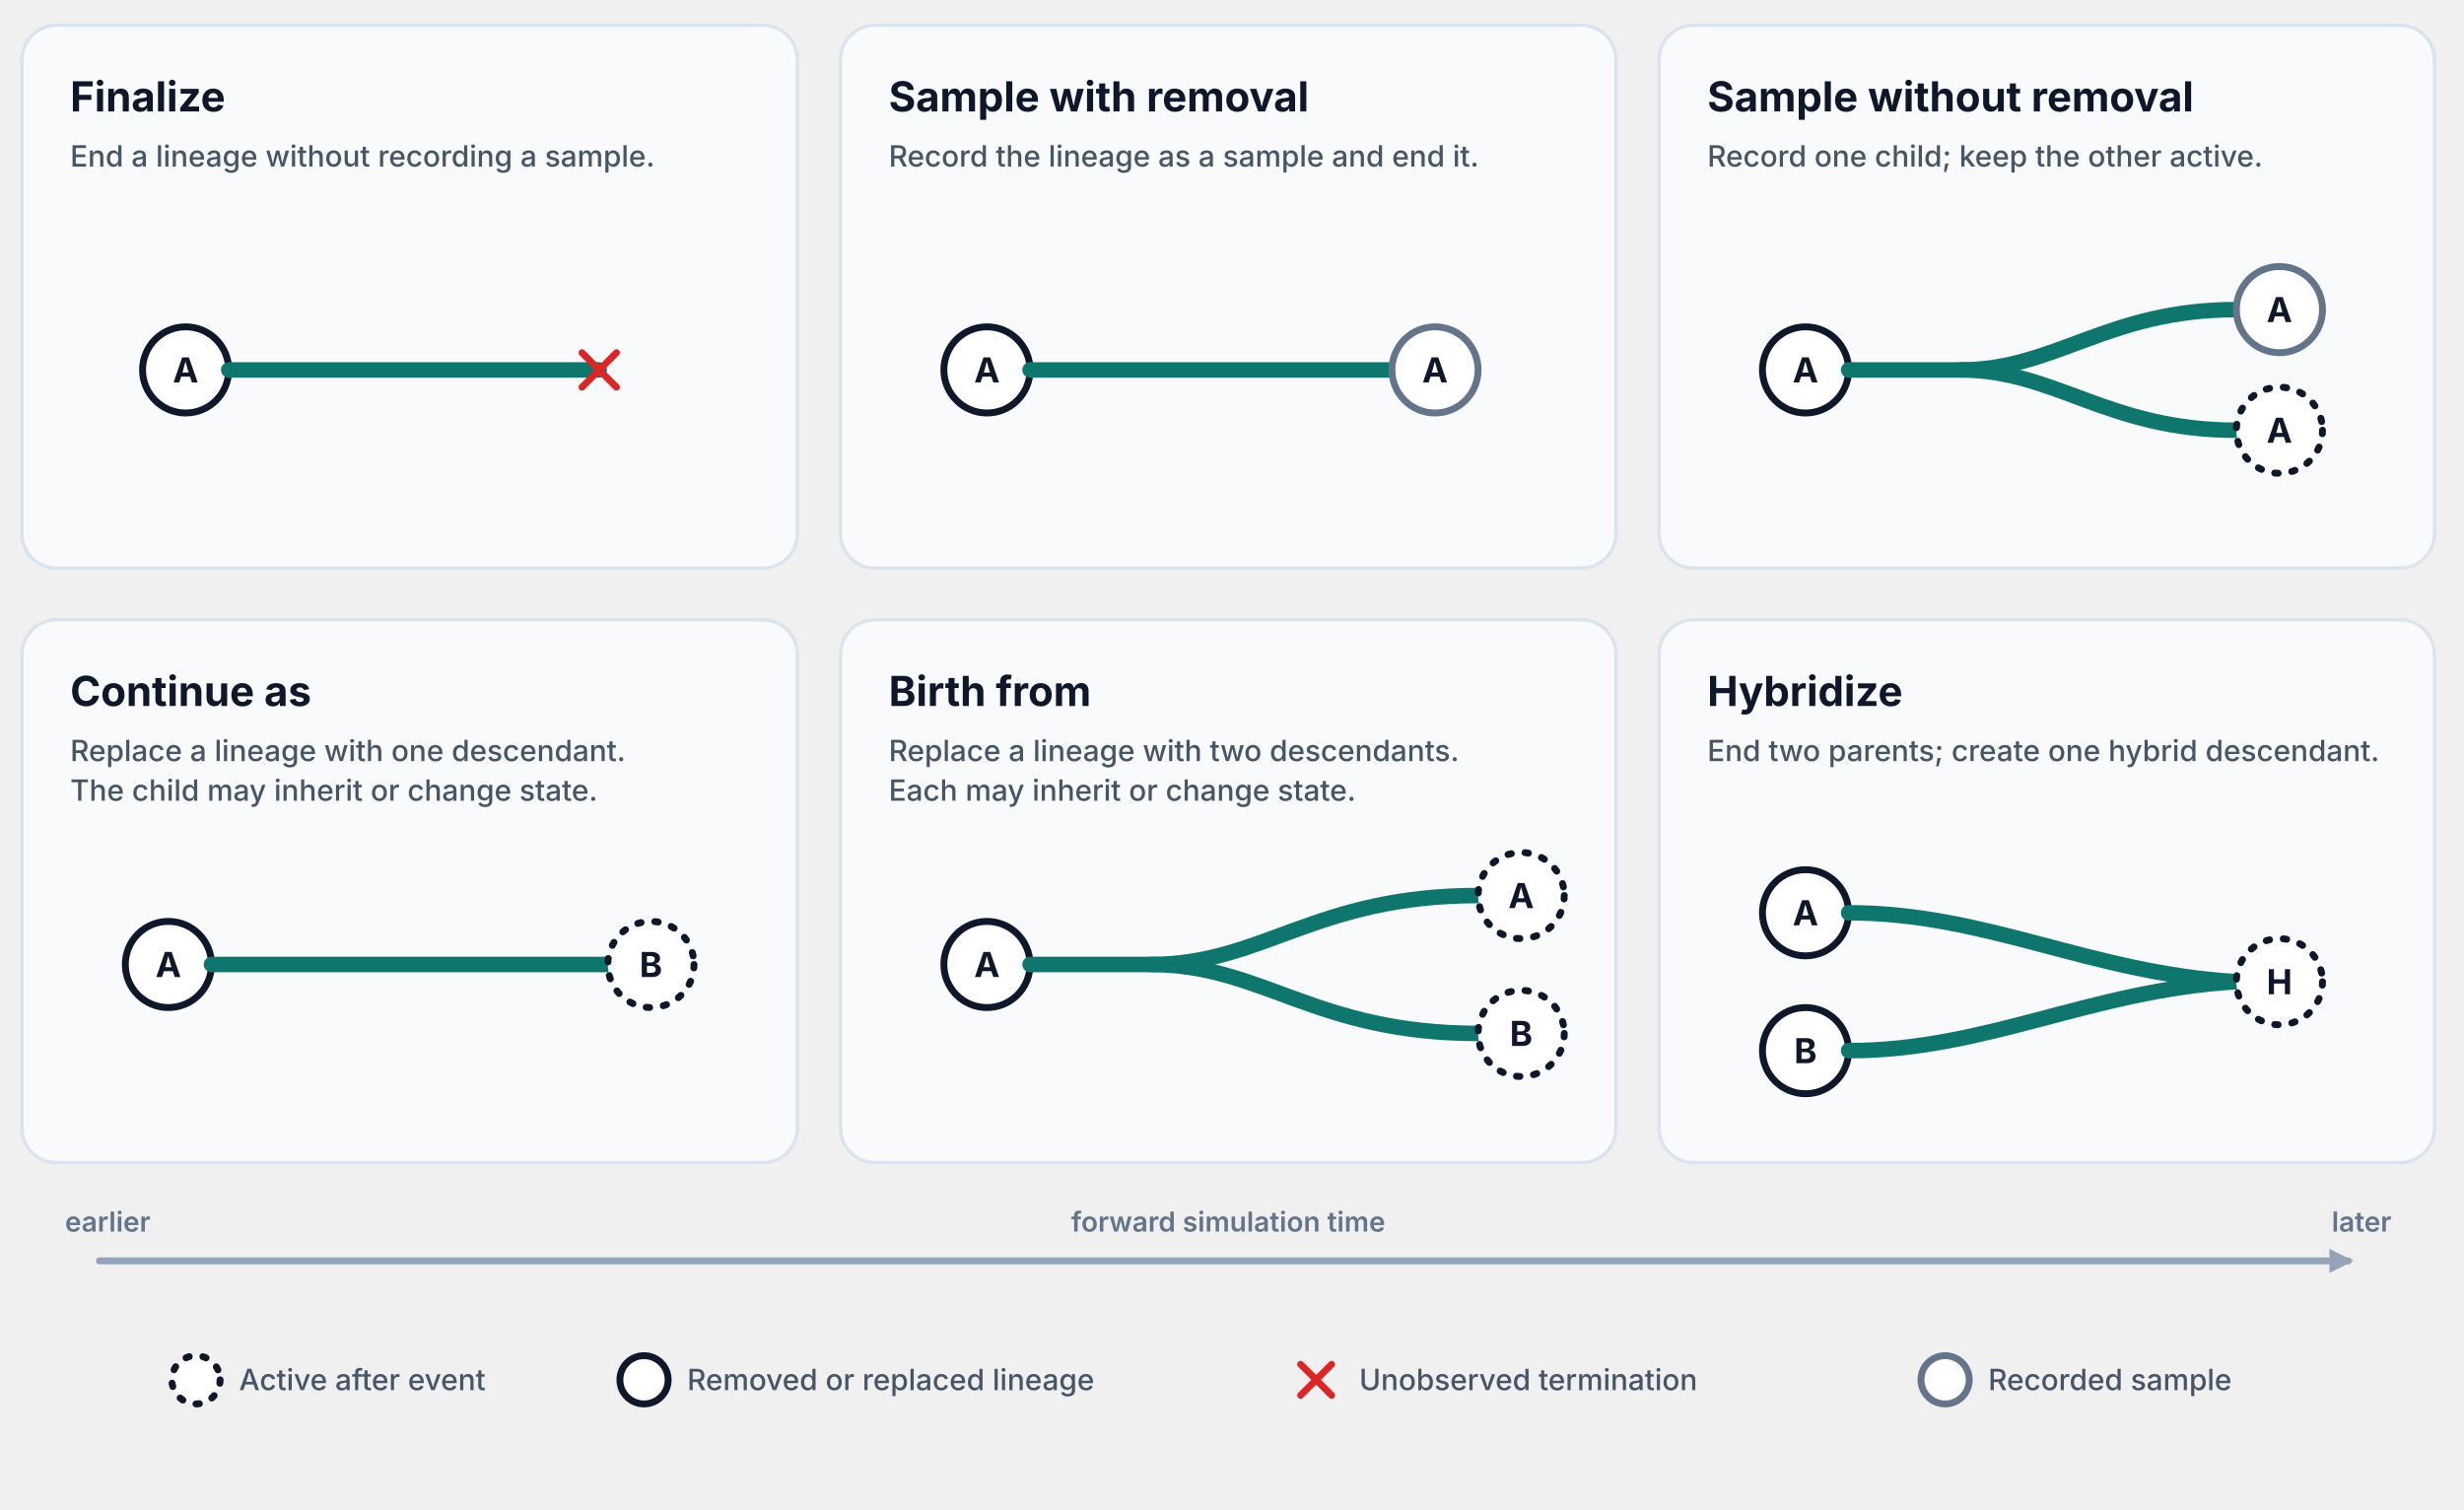
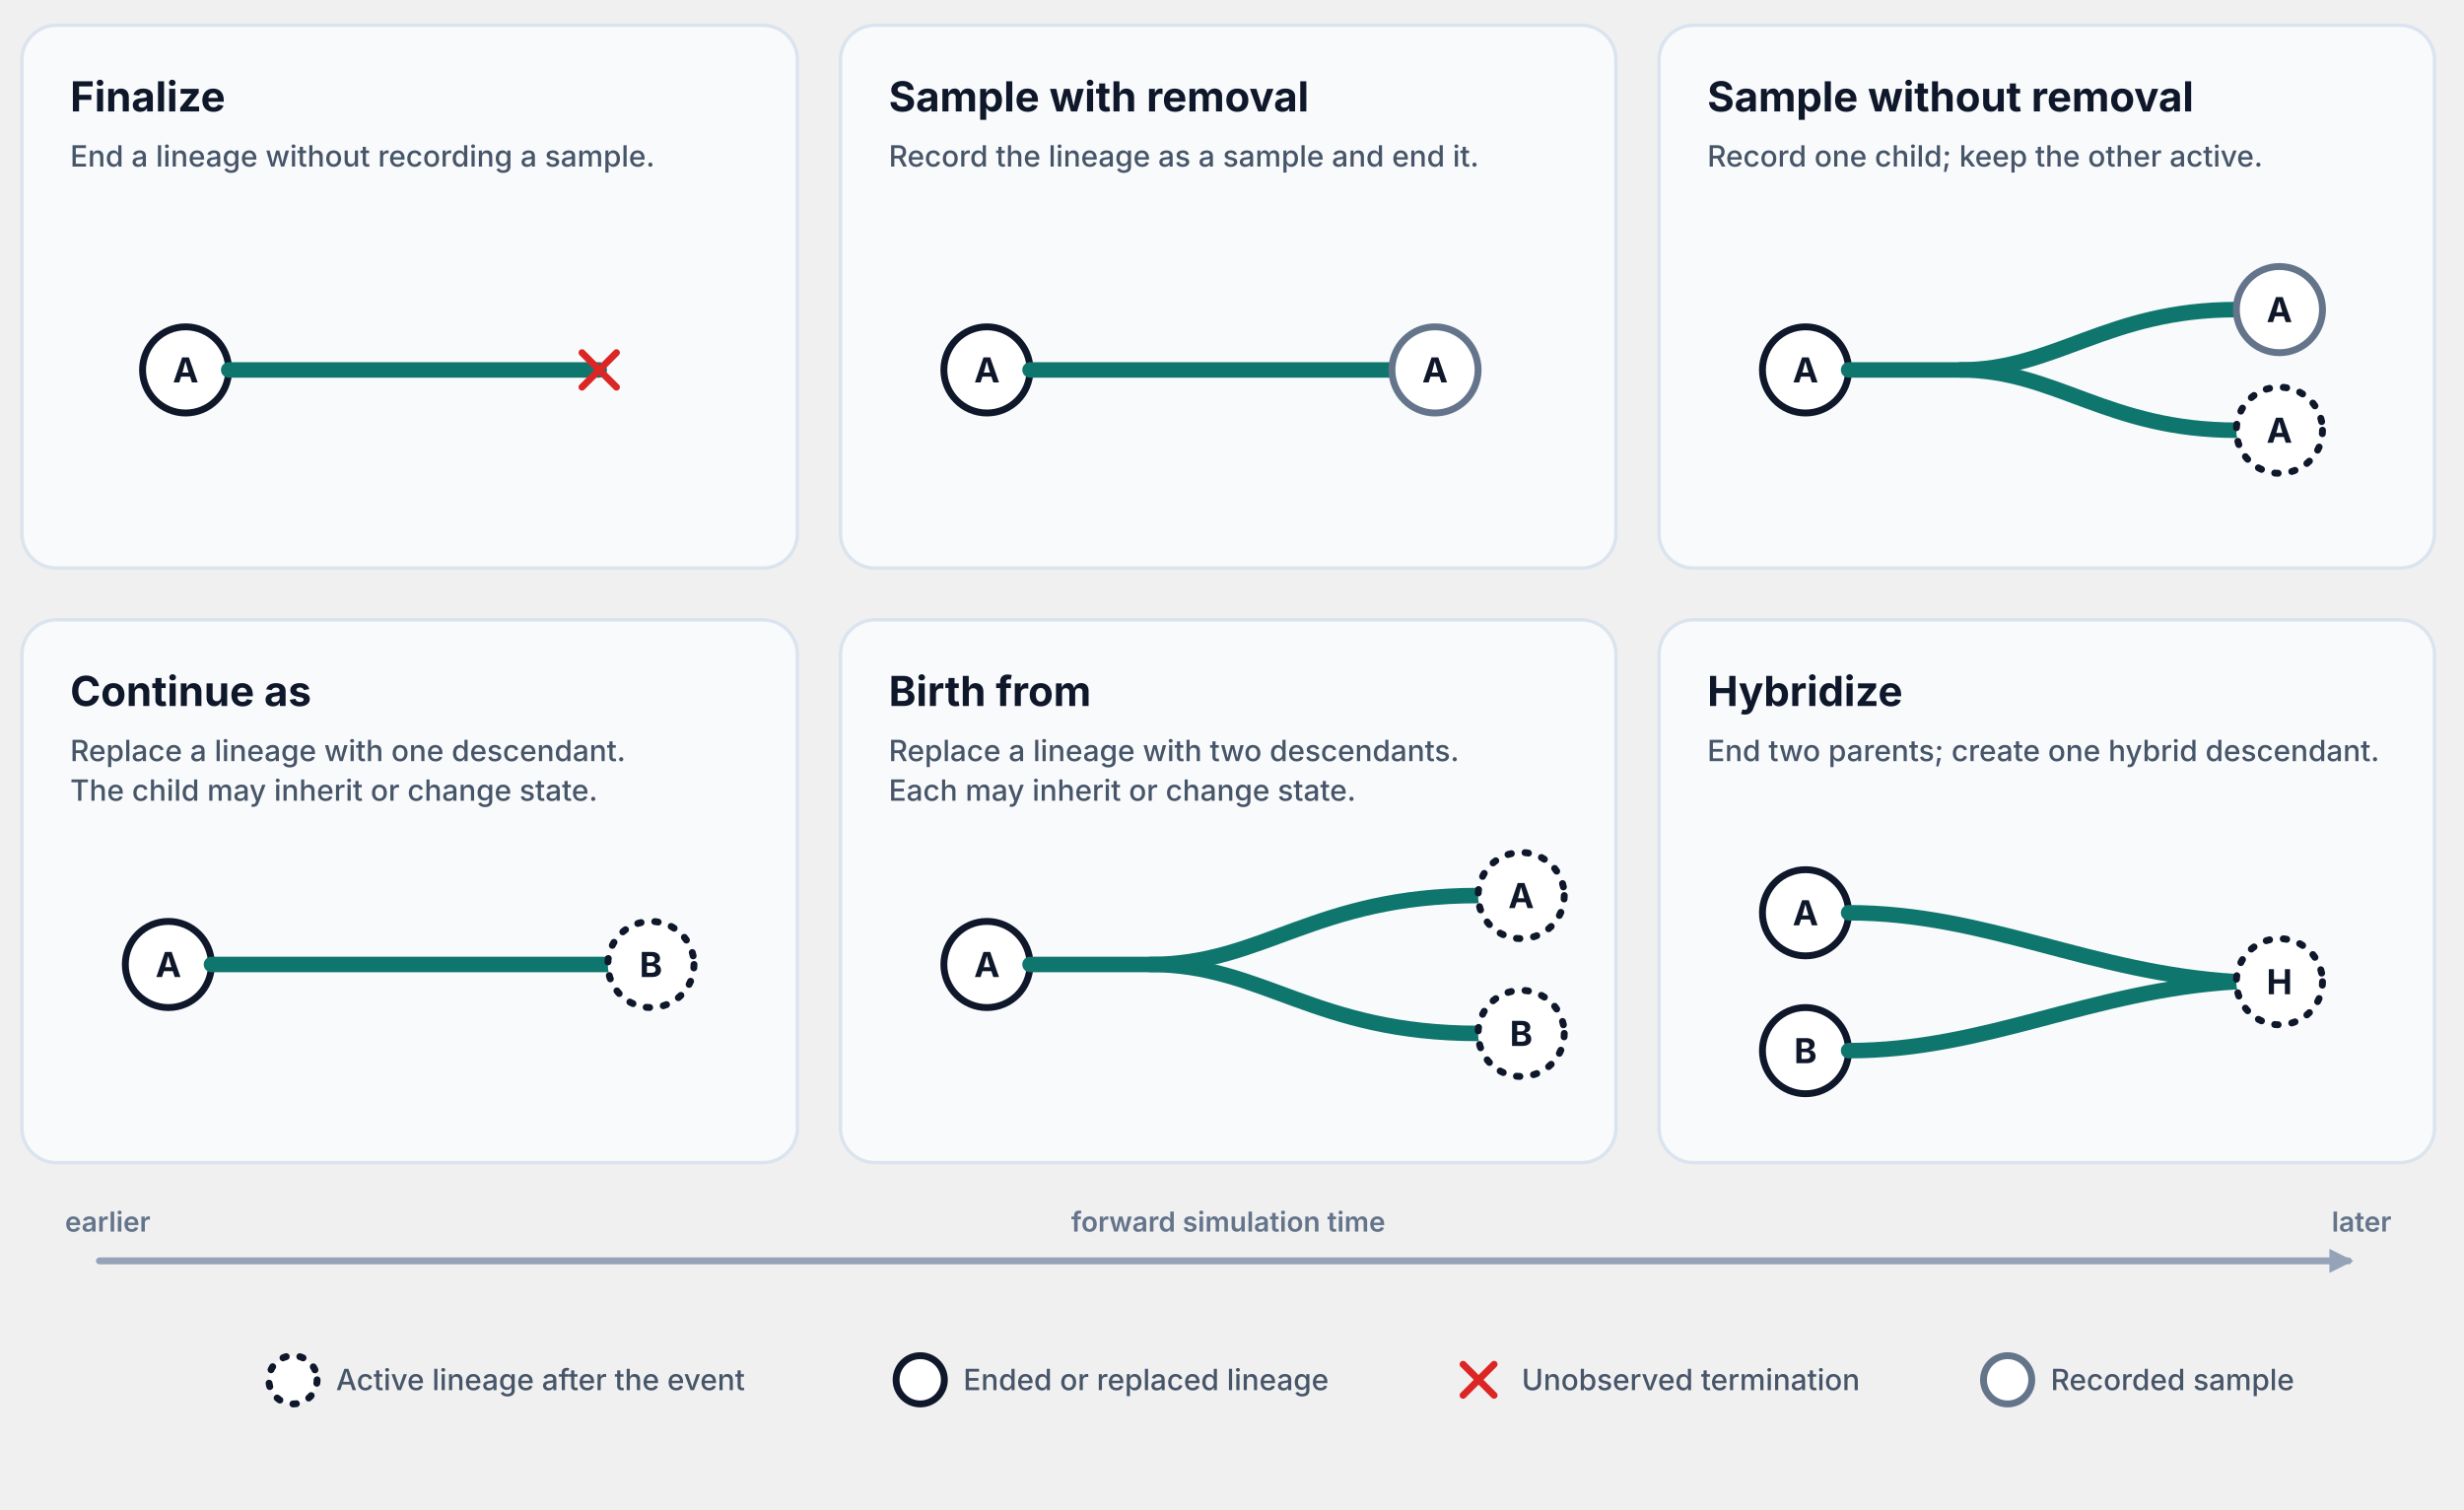
<svg xmlns="http://www.w3.org/2000/svg" width="1429.824" height="875.765" viewBox="0 0 1429.824 875.765" role="img" aria-labelledby="title desc" version="1.1" id="svg37">
  <defs id="defs1">
    <style id="style1">
      .title { font: 700 44px system-ui, -apple-system, Segoe UI, sans-serif; fill: #0f172a; }
      .subtitle { font: 500 21px system-ui, -apple-system, Segoe UI, sans-serif; fill: #475569; }
      .card { fill: #f8fafc; stroke: #dbe4ee; stroke-width: 2; }
      .heading { font: 700 24px system-ui, -apple-system, Segoe UI, sans-serif; fill: #0f172a; }
      .text { font: 500 17px system-ui, -apple-system, Segoe UI, sans-serif; fill: #475569; }
      .state { font: 700 20px system-ui, -apple-system, Segoe UI, sans-serif; fill: #0f172a; text-anchor: middle; dominant-baseline: central; }
      .edge { fill: none; stroke: #0f766e; stroke-width: 9; stroke-linecap: round; stroke-linejoin: round; }
      .active { fill: #fff; stroke: #0f172a; stroke-width: 4; stroke-dasharray: 2 8; stroke-linecap: round; }
      .inactive { fill: #fff; stroke: #0f172a; stroke-width: 4; }
      .unobserved { fill: none; stroke: #dc2626; stroke-width: 4; stroke-linecap: round; }
      .sampled { fill: #fff; stroke: #64748b; stroke-width: 4; }
      .legend { font: 500 17px system-ui, -apple-system, Segoe UI, sans-serif; fill: #475569; }
      .timeline { fill: none; stroke: #94a3b8; stroke-width: 4; stroke-linecap: round; marker-end: url(#time-arrow); }
      .timeline-label { font: 600 16px system-ui, -apple-system, Segoe UI, sans-serif; fill: #64748b; }
    </style>
    <marker id="time-arrow" markerWidth="14" markerHeight="14" refX="11" refY="7" orient="auto" markerUnits="userSpaceOnUse">
      <path d="M 0,0 14,7 0,14 Z" fill="#94a3b8" id="path1" />
    </marker>
  </defs>
  <g id="finalize" transform="translate(-37.28093,-140.3517)">
    <rect class="card" x="50" y="155" width="450" height="315" rx="20" id="rect2" />
    <text class="heading" x="78" y="205" id="text3" style="font-style:normal;font-variant:normal;font-weight:700;font-stretch:normal;font-size:24px;line-height:normal;font-family:system-ui, '-apple-system', 'Segoe UI', sans-serif">Finalize</text>
    <text class="text" x="78" y="237" id="text4" style="font-style:normal;font-variant:normal;font-weight:500;font-stretch:normal;font-size:17px;line-height:normal;font-family:system-ui, '-apple-system', 'Segoe UI', sans-serif">End a lineage without recording a sample.</text>
    <circle class="inactive" cx="145" cy="355" r="25" id="circle4" />
    <text class="state" x="145" y="355" id="text5" style="font-style:normal;font-variant:normal;font-weight:700;font-stretch:normal;font-size:20px;line-height:normal;font-family:system-ui, '-apple-system', 'Segoe UI', sans-serif">A</text>
    <path class="edge" d="M 170,355 H 385" id="path5" />
    <path class="unobserved" d="m 375,345 20,20 m 0,-20 -20,20" id="path6" />
  </g>
  <g id="sample-removal" transform="translate(-37.28093,-140.3517)">
    <rect class="card" x="525" y="155" width="450" height="315" rx="20" id="rect5" />
    <text class="heading" x="553" y="205" id="text6" style="font-style:normal;font-variant:normal;font-weight:700;font-stretch:normal;font-size:24px;line-height:normal;font-family:system-ui, '-apple-system', 'Segoe UI', sans-serif">Sample with removal</text>
    <text class="text" x="553" y="237" id="text7" style="font-style:normal;font-variant:normal;font-weight:500;font-stretch:normal;font-size:17px;line-height:normal;font-family:system-ui, '-apple-system', 'Segoe UI', sans-serif">Record the lineage as a sample and end it.</text>
    <circle class="inactive" cx="610" cy="355" r="25" id="circle7" />
    <text class="state" x="610" y="355" id="text8" style="font-style:normal;font-variant:normal;font-weight:700;font-stretch:normal;font-size:20px;line-height:normal;font-family:system-ui, '-apple-system', 'Segoe UI', sans-serif">A</text>
    <path class="edge" d="M 635,355 H 845" id="path8" />
    <circle class="sampled" cx="870" cy="355" r="25" id="circle8" />
    <text class="state" x="870" y="355" id="text9" style="font-style:normal;font-variant:normal;font-weight:700;font-stretch:normal;font-size:20px;line-height:normal;font-family:system-ui, '-apple-system', 'Segoe UI', sans-serif">A</text>
  </g>
  <g id="sample-no-removal" transform="translate(-37.28093,-140.3517)">
    <rect class="card" x="1000" y="155" width="450" height="315" rx="20" id="rect9" />
    <text class="heading" x="1028" y="205" id="text10" style="font-style:normal;font-variant:normal;font-weight:700;font-stretch:normal;font-size:24px;line-height:normal;font-family:system-ui, '-apple-system', 'Segoe UI', sans-serif">Sample without removal</text>
    <text class="text" x="1028" y="237" id="text11" style="font-style:normal;font-variant:normal;font-weight:500;font-stretch:normal;font-size:17px;line-height:normal;font-family:system-ui, '-apple-system', 'Segoe UI', sans-serif">Record one child; keep the other active.</text>
    <circle class="inactive" cx="1085" cy="355" r="25" id="circle11" />
    <text class="state" x="1085" y="355" id="text12" style="font-style:normal;font-variant:normal;font-weight:700;font-stretch:normal;font-size:20px;line-height:normal;font-family:system-ui, '-apple-system', 'Segoe UI', sans-serif">A</text>
    <path class="edge" d="m 1110,355 h 65 c 55,0 85,-35 160,-35" id="path12" />
    <path class="edge" d="m 1175,355 c 55,0 85,35 160,35" id="path13" />
    <circle class="sampled" cx="1360" cy="320" r="25" id="circle13" />
    <text class="state" x="1360" y="320" id="text13" style="font-style:normal;font-variant:normal;font-weight:700;font-stretch:normal;font-size:20px;line-height:normal;font-family:system-ui, '-apple-system', 'Segoe UI', sans-serif">A</text>
    <circle class="active" cx="1360" cy="390" r="25" id="circle14" />
    <text class="state" x="1360" y="390" id="text14" style="font-style:normal;font-variant:normal;font-weight:700;font-stretch:normal;font-size:20px;line-height:normal;font-family:system-ui, '-apple-system', 'Segoe UI', sans-serif">A</text>
  </g>
  <g id="continue-as" transform="translate(-37.28093,-140.3517)">
    <rect class="card" x="50" y="500" width="450" height="315" rx="20" id="rect14" />
    <text class="heading" x="78" y="550" id="text15" style="font-style:normal;font-variant:normal;font-weight:700;font-stretch:normal;font-size:24px;line-height:normal;font-family:system-ui, '-apple-system', 'Segoe UI', sans-serif">Continue as</text>
    <text class="text" x="78" y="582" id="text16" style="font-style:normal;font-variant:normal;font-weight:500;font-stretch:normal;font-size:17px;line-height:normal;font-family:system-ui, '-apple-system', 'Segoe UI', sans-serif">Replace a lineage with one descendant.</text>
    <text class="text" x="78" y="605" id="text17" style="font-style:normal;font-variant:normal;font-weight:500;font-stretch:normal;font-size:17px;line-height:normal;font-family:system-ui, '-apple-system', 'Segoe UI', sans-serif">The child may inherit or change state.</text>
    <circle class="inactive" cx="135" cy="700" r="25" id="circle17" />
    <text class="state" x="135" y="700" id="text18" style="font-style:normal;font-variant:normal;font-weight:700;font-stretch:normal;font-size:20px;line-height:normal;font-family:system-ui, '-apple-system', 'Segoe UI', sans-serif">A</text>
    <path class="edge" d="M 160,700 H 390" id="path18" />
    <circle class="active" cx="415" cy="700" r="25" id="circle18" />
    <text class="state" x="415" y="700" id="text19" style="font-style:normal;font-variant:normal;font-weight:700;font-stretch:normal;font-size:20px;line-height:normal;font-family:system-ui, '-apple-system', 'Segoe UI', sans-serif">B</text>
  </g>
  <g id="birth-from" transform="translate(-37.28093,-140.3517)">
    <rect class="card" x="525" y="500" width="450" height="315" rx="20" id="rect19" />
    <text class="heading" x="553" y="550" id="text20" style="font-style:normal;font-variant:normal;font-weight:700;font-stretch:normal;font-size:24px;line-height:normal;font-family:system-ui, '-apple-system', 'Segoe UI', sans-serif">Birth from</text>
    <text class="text" x="553" y="582" id="text21" style="font-style:normal;font-variant:normal;font-weight:500;font-stretch:normal;font-size:17px;line-height:normal;font-family:system-ui, '-apple-system', 'Segoe UI', sans-serif">Replace a lineage with two descendants.</text>
    <text class="text" x="553" y="605" id="text22" style="font-style:normal;font-variant:normal;font-weight:500;font-stretch:normal;font-size:17px;line-height:normal;font-family:system-ui, '-apple-system', 'Segoe UI', sans-serif">Each may inherit or change state.</text>
    <circle class="inactive" cx="610" cy="700" r="25" id="circle22" />
    <text class="state" x="610" y="700" id="text23" style="font-style:normal;font-variant:normal;font-weight:700;font-stretch:normal;font-size:20px;line-height:normal;font-family:system-ui, '-apple-system', 'Segoe UI', sans-serif">A</text>
    <path class="edge" d="m 635,700 h 70 c 65,0 95,-40 190,-40" id="path23" />
    <path class="edge" d="m 705,700 c 65,0 95,40 190,40" id="path24" />
    <circle class="active" cx="920" cy="660" r="25" id="circle24" />
    <text class="state" x="920" y="660" id="text24" style="font-style:normal;font-variant:normal;font-weight:700;font-stretch:normal;font-size:20px;line-height:normal;font-family:system-ui, '-apple-system', 'Segoe UI', sans-serif">A</text>
    <circle class="active" cx="920" cy="740" r="25" id="circle25" />
    <text class="state" x="920" y="740" id="text25" style="font-style:normal;font-variant:normal;font-weight:700;font-stretch:normal;font-size:20px;line-height:normal;font-family:system-ui, '-apple-system', 'Segoe UI', sans-serif">B</text>
  </g>
  <g id="hybridize" transform="translate(-37.28093,-140.3517)">
    <rect class="card" x="1000" y="500" width="450" height="315" rx="20" id="rect25" />
    <text class="heading" x="1028" y="550" id="text26" style="font-style:normal;font-variant:normal;font-weight:700;font-stretch:normal;font-size:24px;line-height:normal;font-family:system-ui, '-apple-system', 'Segoe UI', sans-serif">Hybridize</text>
    <text class="text" x="1028" y="582" id="text27" style="font-style:normal;font-variant:normal;font-weight:500;font-stretch:normal;font-size:17px;line-height:normal;font-family:system-ui, '-apple-system', 'Segoe UI', sans-serif">End two parents; create one hybrid descendant.</text>
    <circle class="inactive" cx="1085" cy="670" r="25" id="circle27" />
    <text class="state" x="1085" y="670" id="text28" style="font-style:normal;font-variant:normal;font-weight:700;font-stretch:normal;font-size:20px;line-height:normal;font-family:system-ui, '-apple-system', 'Segoe UI', sans-serif">A</text>
    <circle class="inactive" cx="1085" cy="750" r="25" id="circle28" />
    <text class="state" x="1085" y="750" id="text29" style="font-style:normal;font-variant:normal;font-weight:700;font-stretch:normal;font-size:20px;line-height:normal;font-family:system-ui, '-apple-system', 'Segoe UI', sans-serif">B</text>
    <path class="edge" d="m 1110,670 c 80,0 140,35 225,40" id="path29" />
    <path class="edge" d="m 1110,750 c 80,0 140,-35 225,-40" id="path30" />
    <circle class="active" cx="1360" cy="710" r="25" id="circle30" />
    <text class="state" x="1360" y="710" id="text30" style="font-style:normal;font-variant:normal;font-weight:700;font-stretch:normal;font-size:20px;line-height:normal;font-family:system-ui, '-apple-system', 'Segoe UI', sans-serif">H</text>
  </g>
  <text class="timeline-label" x="37.719" y="714.648" text-anchor="start" id="text31" style="font-style:normal;font-variant:normal;font-weight:600;font-stretch:normal;font-size:16px;line-height:normal;font-family:system-ui, '-apple-system', 'Segoe UI', sans-serif">earlier</text>
  <text class="timeline-label" x="712.719" y="714.648" text-anchor="middle" id="text32" style="font-style:normal;font-variant:normal;font-weight:600;font-stretch:normal;font-size:16px;line-height:normal;font-family:system-ui, '-apple-system', 'Segoe UI', sans-serif">forward simulation time</text>
  <text class="timeline-label" x="1387.719" y="714.648" text-anchor="end" id="text33" style="font-style:normal;font-variant:normal;font-weight:600;font-stretch:normal;font-size:16px;line-height:normal;font-family:system-ui, '-apple-system', 'Segoe UI', sans-serif">later</text>
  <line class="timeline" x1="57.719" y1="731.648" x2="1362.719" y2="731.648" id="line33" />
-   <circle class="active" cx="113.719" cy="800.648" r="14" id="circle33" />
-   <text class="legend" x="138.719" y="806.648" id="text34" style="font-style:normal;font-variant:normal;font-weight:500;font-stretch:normal;font-size:17px;line-height:normal;font-family:system-ui, '-apple-system', 'Segoe UI', sans-serif">Active after event</text>
-   <circle class="inactive" cx="373.719" cy="800.648" r="14" id="circle34" />
-   <text class="legend" x="398.719" y="806.648" id="text35" style="font-style:normal;font-variant:normal;font-weight:500;font-stretch:normal;font-size:17px;line-height:normal;font-family:system-ui, '-apple-system', 'Segoe UI', sans-serif">Removed or replaced lineage</text>
-   <path class="unobserved" d="m 754.719,791.648 18,18 m 0,-18 -18,18" id="path35" />
-   <text class="legend" x="788.719" y="806.648" id="text36" style="font-style:normal;font-variant:normal;font-weight:500;font-stretch:normal;font-size:17px;line-height:normal;font-family:system-ui, '-apple-system', 'Segoe UI', sans-serif">Unobserved termination</text>
-   <circle class="sampled" cx="1128.719" cy="800.648" r="14" id="circle36" />
-   <text class="legend" x="1153.719" y="806.648" id="text37" style="font-style:normal;font-variant:normal;font-weight:500;font-stretch:normal;font-size:17px;line-height:normal;font-family:system-ui, '-apple-system', 'Segoe UI', sans-serif">Recorded sample</text>
+   <circle class="active" cx="170" cy="800.648" r="14" id="circle33" />
+   <text class="legend" x="195" y="806.648" id="text34" style="font-style:normal;font-variant:normal;font-weight:500;font-stretch:normal;font-size:17px;line-height:normal;font-family:system-ui, '-apple-system', 'Segoe UI', sans-serif">Active lineage after the event</text>
+   <circle class="inactive" cx="534" cy="800.648" r="14" id="circle34" />
+   <text class="legend" x="559" y="806.648" id="text35" style="font-style:normal;font-variant:normal;font-weight:500;font-stretch:normal;font-size:17px;line-height:normal;font-family:system-ui, '-apple-system', 'Segoe UI', sans-serif">Ended or replaced lineage</text>
+   <path class="unobserved" d="m 849,791.648 18,18 m 0,-18 -18,18" id="path35" />
+   <text class="legend" x="883" y="806.648" id="text36" style="font-style:normal;font-variant:normal;font-weight:500;font-stretch:normal;font-size:17px;line-height:normal;font-family:system-ui, '-apple-system', 'Segoe UI', sans-serif">Unobserved termination</text>
+   <circle class="sampled" cx="1165" cy="800.648" r="14" id="circle36" />
+   <text class="legend" x="1190" y="806.648" id="text37" style="font-style:normal;font-variant:normal;font-weight:500;font-stretch:normal;font-size:17px;line-height:normal;font-family:system-ui, '-apple-system', 'Segoe UI', sans-serif">Recorded sample</text>
</svg>
